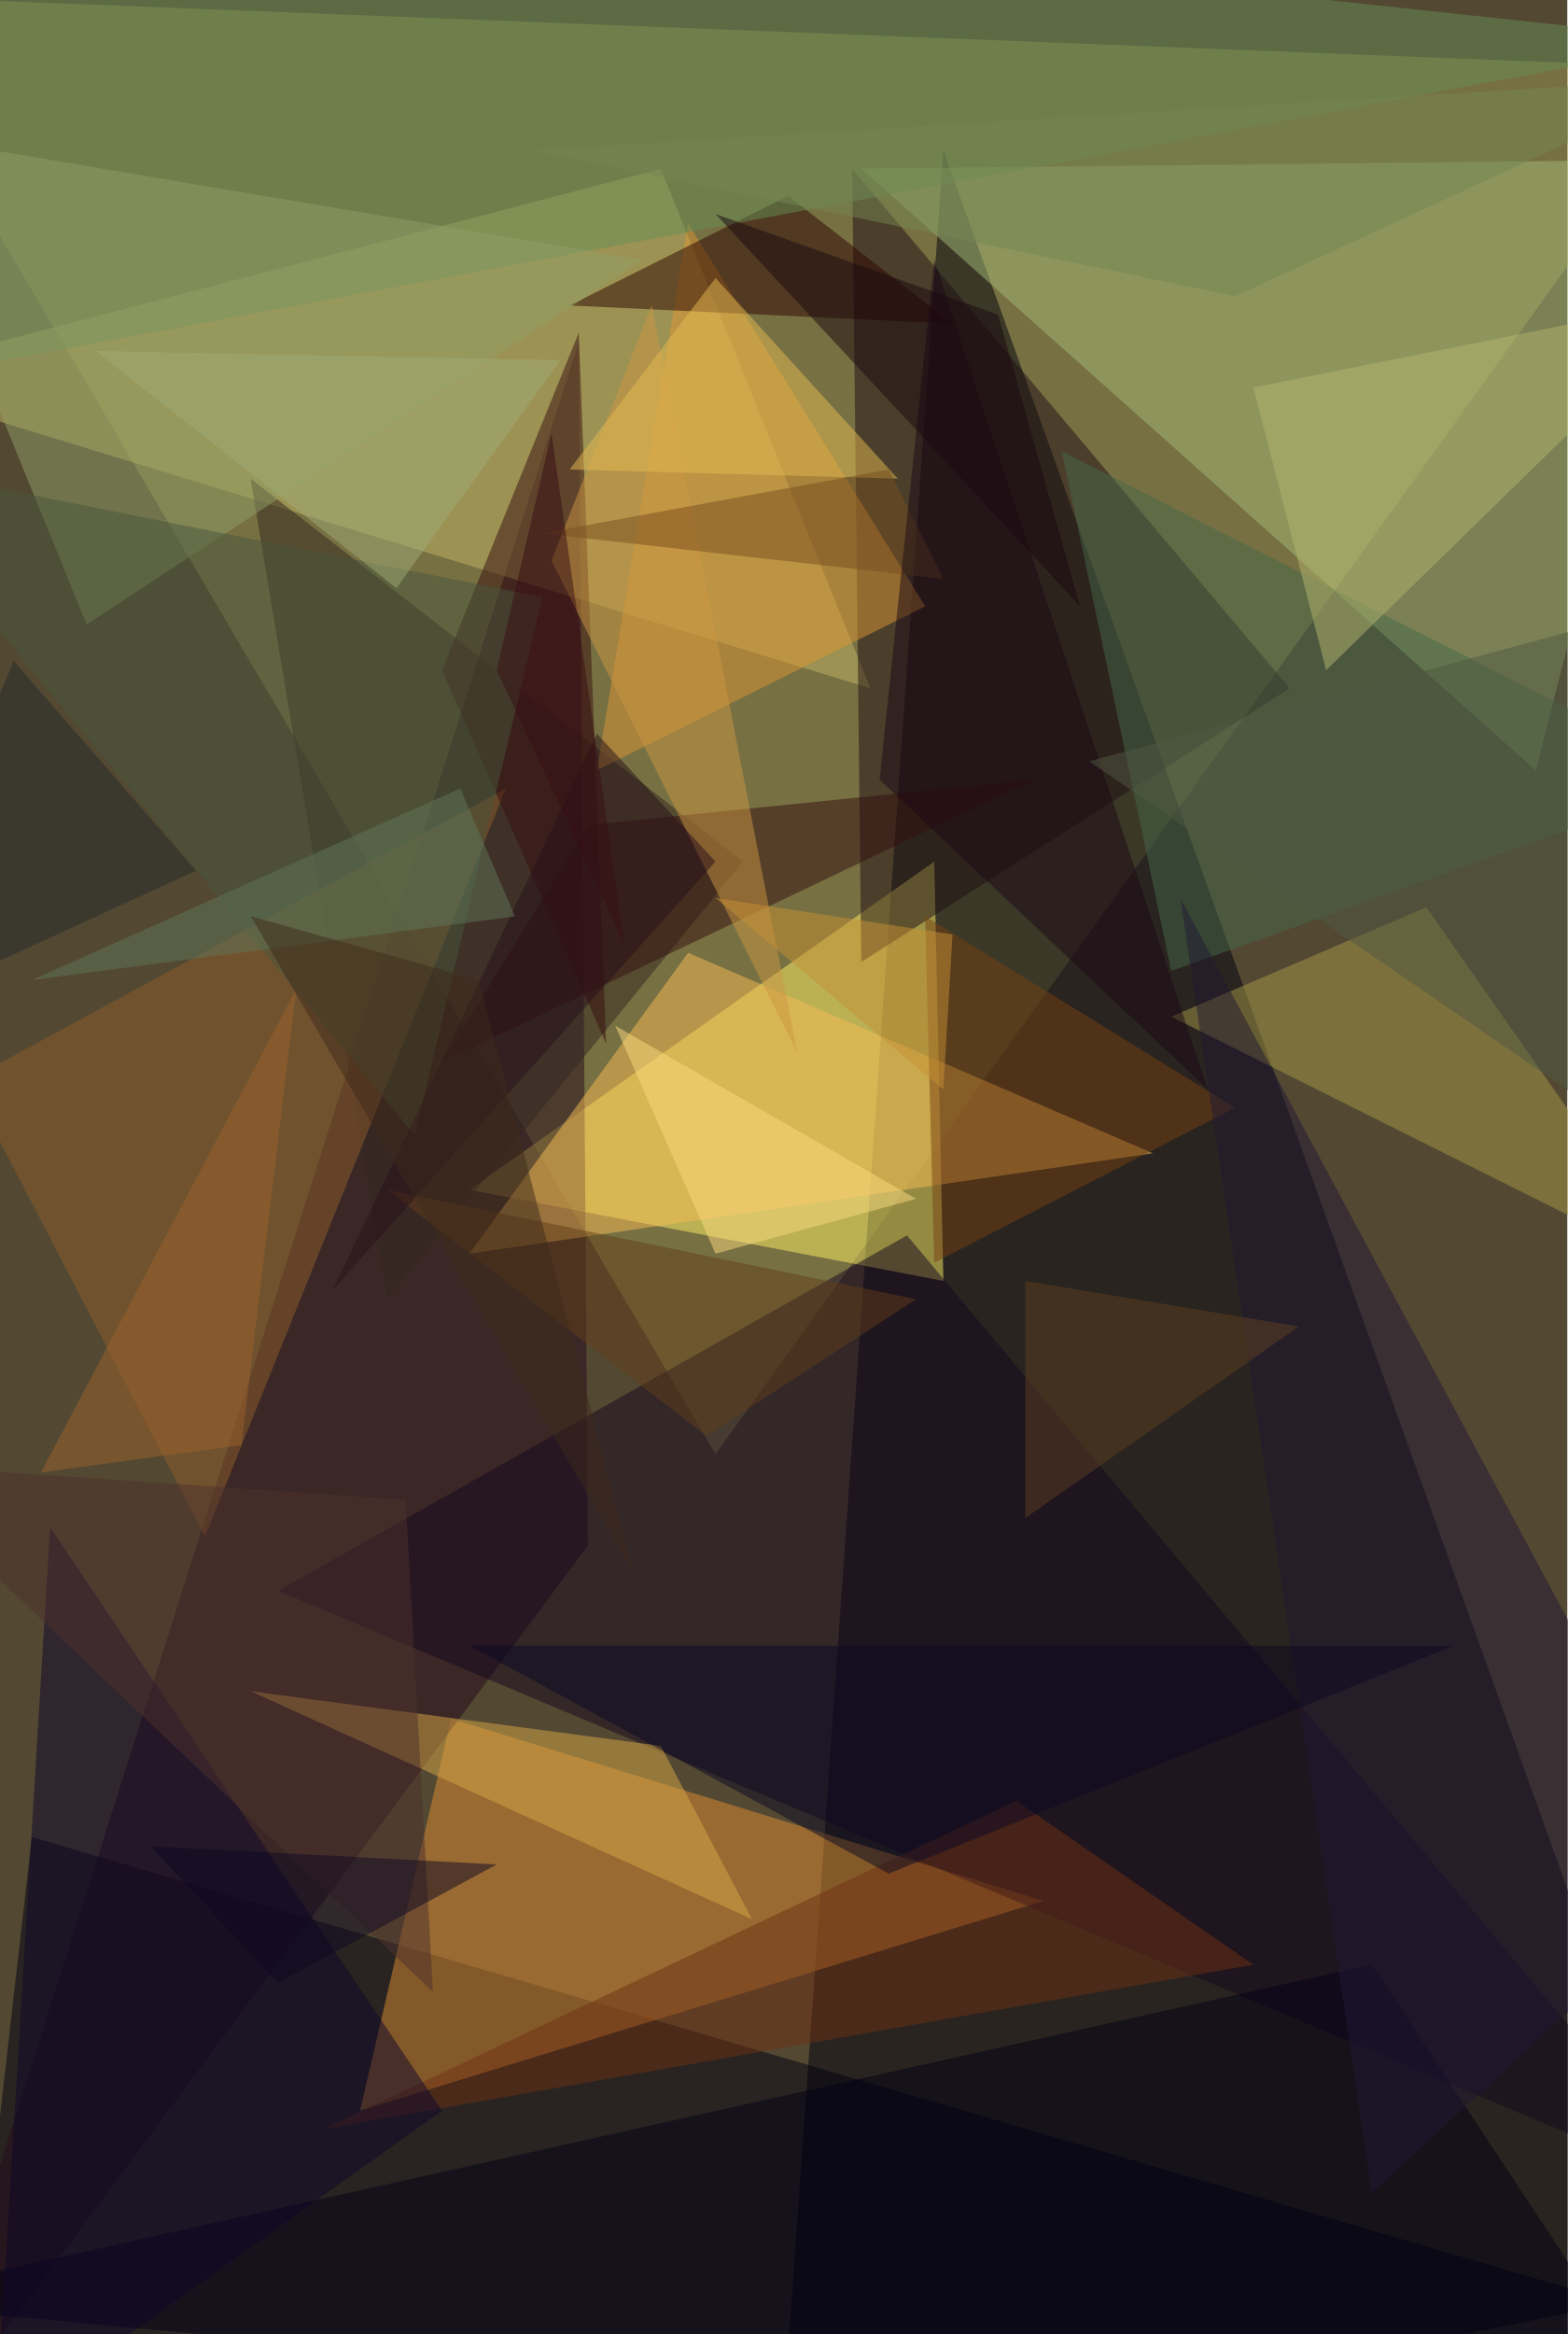
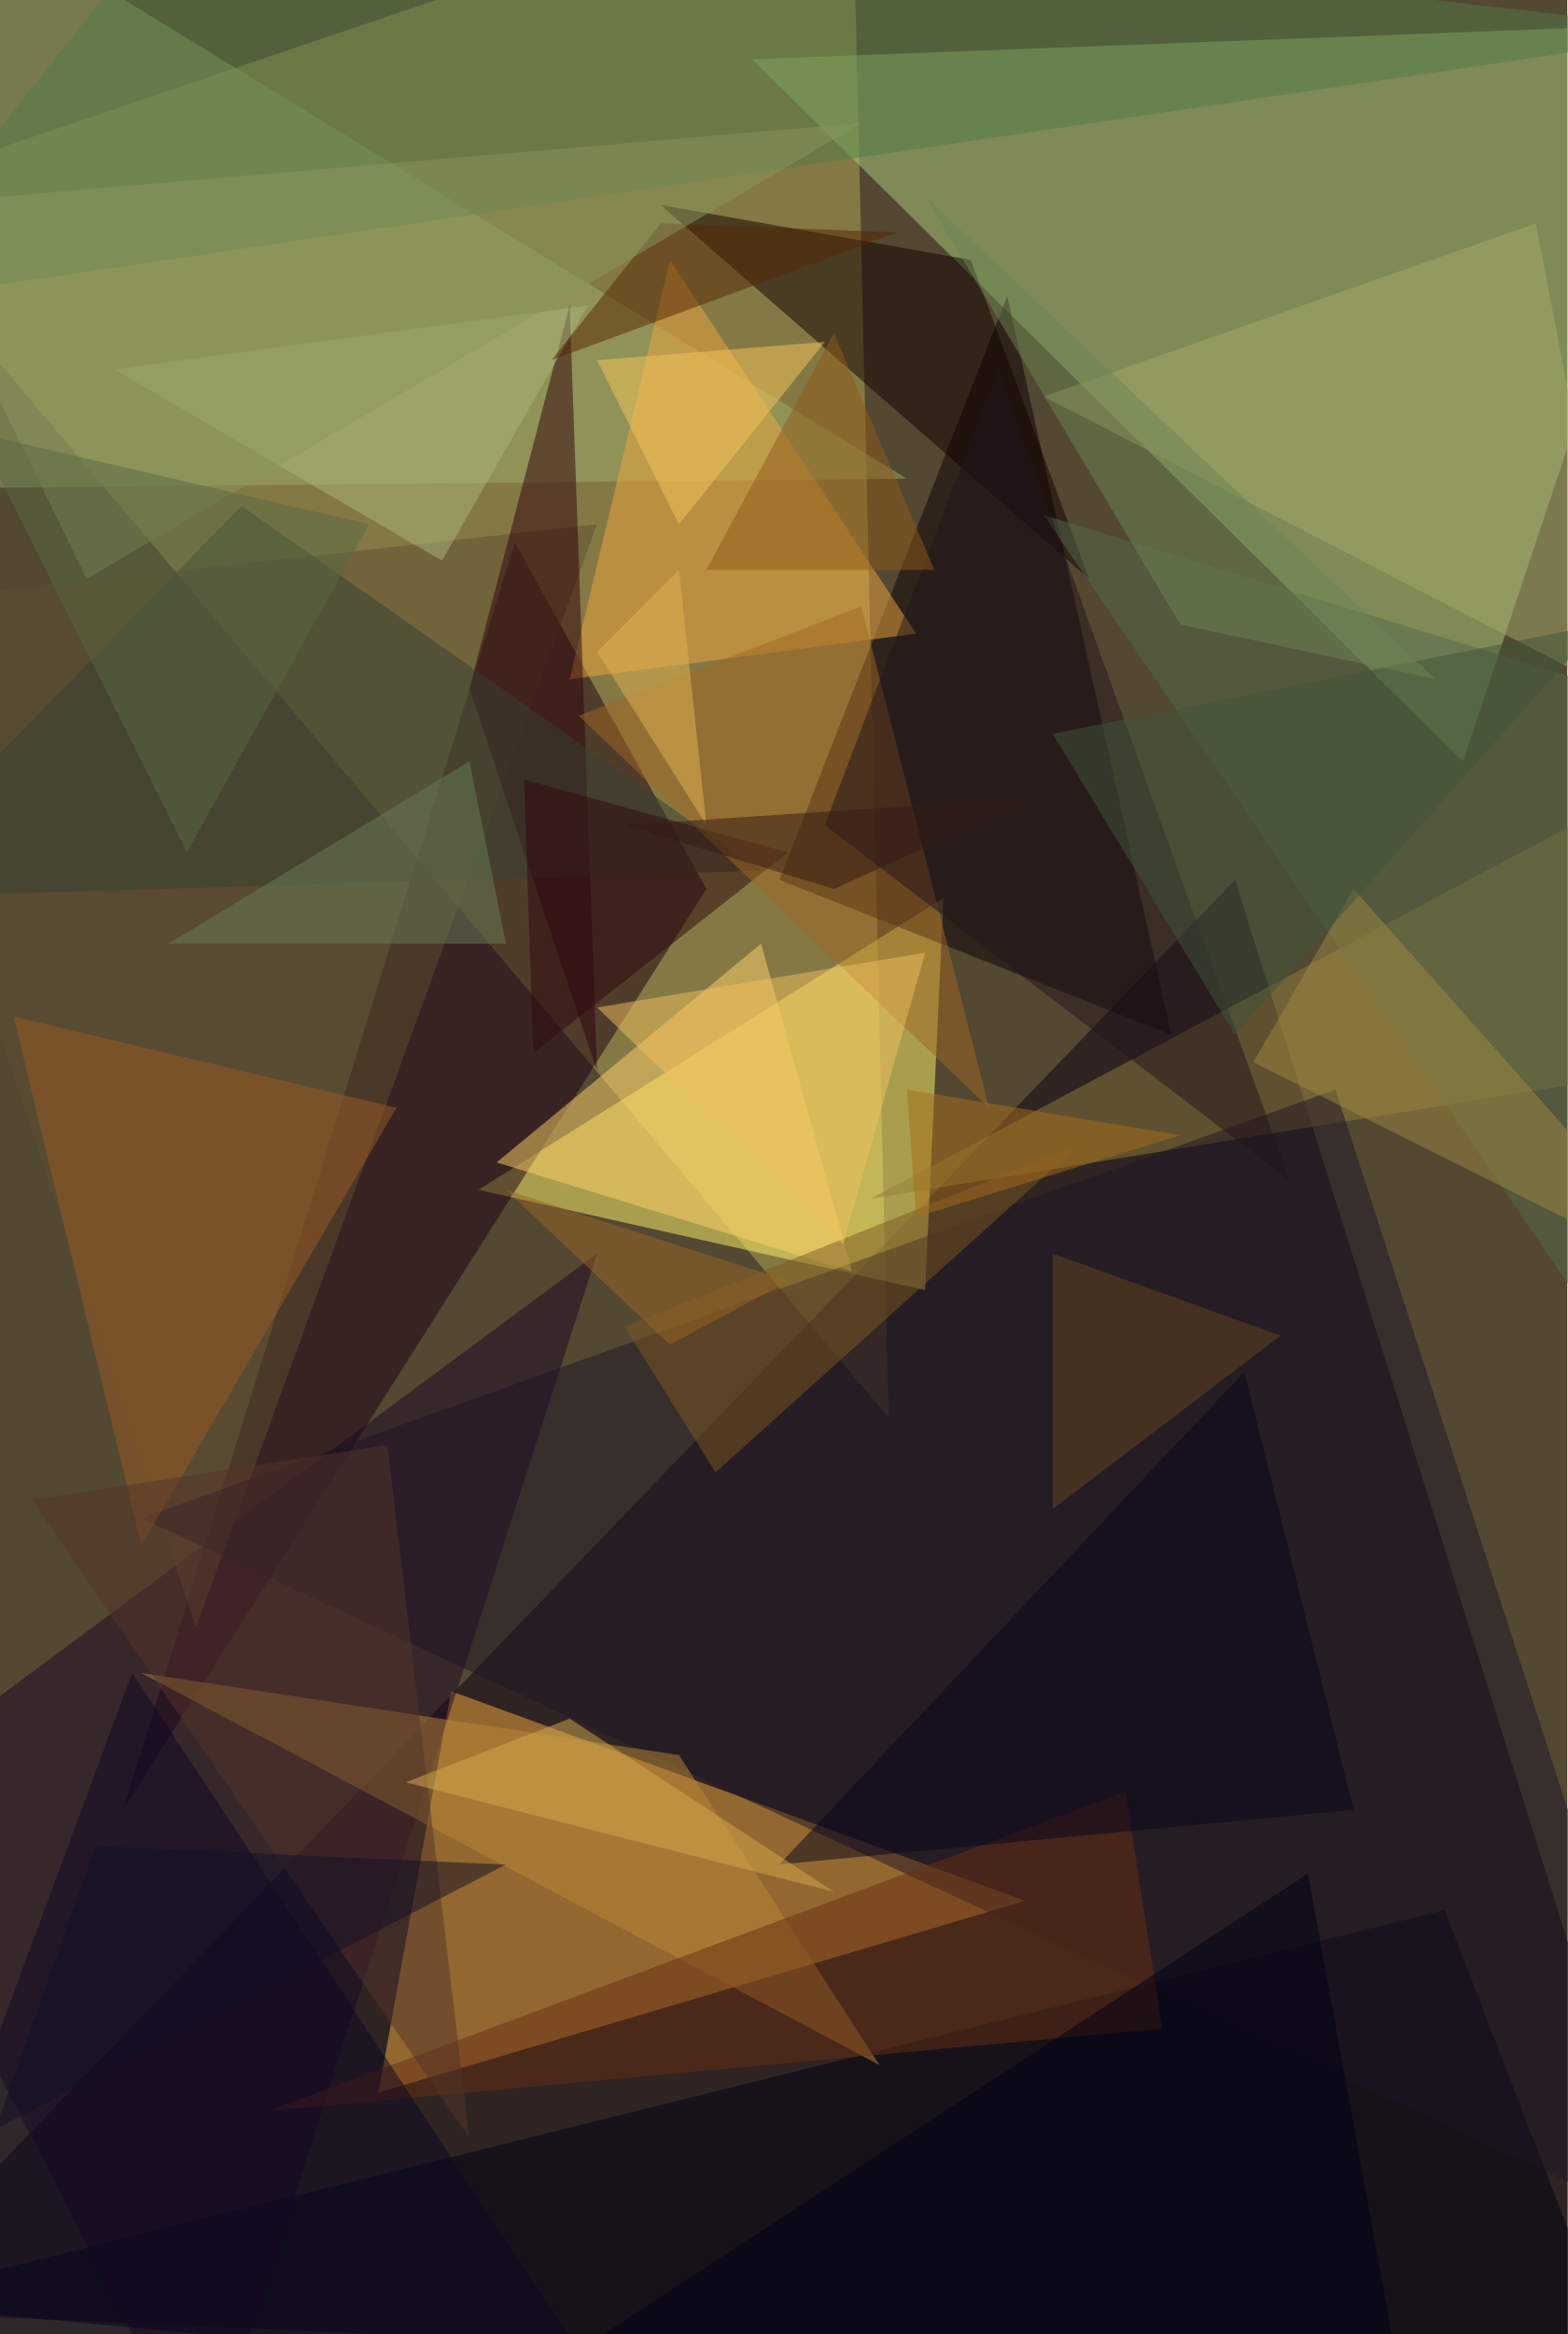
<svg xmlns="http://www.w3.org/2000/svg" width="1201" height="1788">
  <path fill="#534832" d="M0 0h1201v1788H0z" />
  <g fill-opacity=".5">
-     <path fill="#9d9952" d="M1309.6 52.4L-108.3-3.5 548.3 1114z" />
-     <path fill="#00000c" d="M722.9 115.2l586.7 1634.4-712.4 146.7z" />
-     <path fill="#fff167" d="M722.9 981.3l-363.2-69.8L715.9 660z" />
-     <path fill="#001" d="M-31.4 1896.3l55.8-489 1285.2 377.2z" />
-     <path fill="#e08f32" d="M799.7 1456.2l-454-139.6-69.8 300.3z" />
-     <path fill="#a4bb78" d="M1176.9 590.2l118.7-468-635.6 7z" />
-     <path fill="#24081b" d="M450.5 1183.9l-523.8 705.4L443.5 261.9z" />
-     <path fill="#c2b465" d="M-108.3 289.9L667 527.3l-160.6-398z" />
-     <path fill="#14061f" d="M1309.6 1679.7L213 1218.7l482-272.3z" />
-     <path fill="#200e14" d="M988.3 527.3L653 129.3l7 607.6z" />
-     <path fill="#322720" d="M192 366.7L569.3 660 296.8 995.3z" />
-     <path fill="#f9bc55" d="M527.3 729.9l356.2 153.6-523.8 76.9z" />
-     <path fill="#8e5f2b" d="M157.1 1176.9L-24.4 827.6l412-223.5z" />
-     <path fill="#a69848" d="M1093 695l195.6 279.3-391.1-195.5z" />
-     <path fill="#030017" d="M1309.6 1896.3l-1417.9-132.7L1051.1 1505z" />
-     <path fill="#dd9635" d="M709 464.5L527.2 171l-69.8 419z" />
-     <path fill="#2c0400" d="M729.9 248L604 150.1 436.5 234z" />
-     <path fill="#668f56" d="M10.5-108.3l1299 139.7-1417.8 265.4z" />
-     <path fill="#390f0f" d="M338.7 513.4l104.8-258.5 21 544.8z" />
-     <path fill="#47684b" d="M897.5 743.8l-83.8-398 495.9 251.4z" />
-     <path fill="#d8a846" d="M576.2 1470.2l-69.8-132.7-314.3-41.9z" />
-     <path fill="#6e3114" d="M778.8 1379.4l181.6 125.7L247.9 1631z" />
-     <path fill="#0f062a" d="M338.7 1616.9l-300.3-447-41.9 691.4z" />
-     <path fill="#774112" d="M715.9 967.3l230.5-118.7-237.5-146.7z" />
-     <path fill="#909e67" d="M492.4 199l-426 279.4-153.7-377.1z" />
-     <path fill="#350e0e" d="M792.7 597.2l-454 216.5L450.5 632z" />
-     <path fill="#b4b46c" d="M960.4 296.8l55.8 216.6L1309.6 227z" />
-     <path fill="#231935" d="M904.5 688l146.6 991.7 258.5-237.4z" />
-     <path fill="#4e302c" d="M331.8 1526l-21-377-405-28z" />
-     <path fill="#cd9742" d="M499.4 234L611 806.7 422.6 429.5z" />
-     <path fill="#49573c" d="M317.8 869.6l-426-516.9 523.8 104.8z" />
-     <path fill="#623e1b" d="M702 995.3l-405.2-83.8L541.3 1100z" />
-     <path fill="#0b0822" d="M1114 1260.7l-433 174.6-321.3-174.6z" />
-     <path fill="#e4ba53" d="M436.5 359.7L548.3 213 688 366.7z" />
-     <path fill="#784e20" d="M415.6 408.6L681 359.7l41.9 83.8z" />
-     <path fill="#1c0917" d="M674 597.2L715.9 199l209.5 635.5z" />
-     <path fill="#fcda7e" d="M702 918.4l-153.7 42-76.9-174.7z" />
-     <path fill="#5f3f22" d="M995.3 1016.2l-209.6-34.9v181.6z" />
-     <path fill="#778653" d="M946.4 227l363.2-167.6-901 55.8z" />
-     <path fill="#0f0923" d="M213 1519.1l167.6-90.8-265.4-14z" />
-     <path fill="#9d622d" d="M227 757.8L185 1107l-153.6 21z" />
-     <path fill="#28111b" d="M457.5 562.2l90.8 97.8-293.4 328.3z" />
-     <path fill="#a0ad76" d="M73.3 268.9l356.2 7-125.7 174.6z" />
-     <path fill="#607658" d="M394.6 702l-41.9-98L24.4 750.8z" />
-     <path fill="#c69034" d="M729.9 715.9l-181.6-28 174.6 146.7z" />
-     <path fill="#1b0810" d="M764.8 241l-216.5-77 279.3 300.4z" />
-     <path fill="#515842" d="M834.6 583.2l468 321.3-28-440z" />
-     <path fill="#242b2b" d="M150.2 667L10.5 506.4l-118.8 279.3z" />
-     <path fill="#380f15" d="M380.6 513.4l97.8 209.5-55.8-391.1z" />
-     <path fill="#3f2a1b" d="M366.7 750.8l118.7 454-293.3-502.9z" />
+     <path fill="#b6ab57" d="M681 1086l-789.3-935.8L653-108.3z" />
+     <path fill="#0d0012" d="M946.4 674L-108.3 1770.5l1417.9 62.9z" />
+     <path fill="#accd7a" d="M1121 583.2l188.6-565.7-733.4 27.9z" />
+     <path fill="#f9ad3e" d="M345.7 1295.6l440 160.6L290 1603z" />
+     <path fill="#fff56a" d="M366.7 911.5l342.2 76.8L723 688z" />
+     <path fill="#1d0012" d="M394.6 415.6L541.3 681l-447 705.4z" />
+     <path fill="#0d0005" d="M597.2 674l300.3 118.7L771.8 227z" />
+     <path fill="#000013" d="M-101.3 1763.6L1107 1463.2l167.6 433z" />
+     <path fill="#1a0724" d="M-108.3 1379.4l265.4 516.9 300.4-936z" />
+     <path fill="#9eac6a" d="M-10.5 373.7l705.4-7-719.3-440z" />
+     <path fill="#5e4e30" d="M-108.3 464.5l565.8-62.9-307.3 845.1z" />
+     <path fill="#537a47" d="M1309.6 24.4L164-108.3-108.3 234z" />
+     <path fill="#917e3d" d="M1309.6 576.2L667 918.4l642.6-104.7z" />
+     <path fill="#100000" d="M834.6 443.5L506.4 157.1l237.4 42z" />
+     <path fill="#1e1425" d="M1309.6 1721.6L108.3 1163l915-328.3z" />
+     <path fill="#efa73f" d="M702 485.4l-265.5 35L513.4 199z" />
+     <path fill="#ffd269" d="M583.2 722.9L653 974.3l-272.4-83.8z" />
+     <path fill="#bc8839" d="M108.3 1281.6l412 62.9L674 1582z" />
+     <path fill="#2e030d" d="M457.5 820.7l-21-586.7-76.8 293.3z" />
+     <path fill="#9d5a24" d="M303.8 848.6l-195.5 335.3-97.8-405.1z" />
+     <path fill="#a7ab6c" d="M1176.9 171.1L799.7 303.8l447 230.5z" />
+     <path fill="#682f13" d="M890.5 1554l-28-181.6L206 1617z" />
+     <path fill="#56684c" d="M1309.6 1142l-76.9-614.7-433-132.7z" />
+     <path fill="#374133" d="M185 387.6L583.3 667l-691.5 21z" />
+     <path fill="#0f0725" d="M101.3 1281.6l-209.6 565.8 614.7 48.9z" />
+     <path fill="#9f8840" d="M960.4 813.7l76.8-132.7 272.4 307.3z" />
+     <path fill="#54352a" d="M296.8 1107l62.9 530.8L24.4 1149z" />
+     <path fill="#7d5922" d="M827.6 876.5L548.3 1128l-69.9-111.8z" />
+     <path fill="#acb67d" d="M338.7 429.5L450.5 234 87.3 282.9z" />
+     <path fill="#07041d" d="M1037.2 1386.4l-83.8-335.3-356.2 377.2z" />
+     <path fill="#542604" d="M422.6 275.9L688 178l-181.6-7z" />
+     <path fill="#2f090f" d="M401.6 597.2l7 209.5L604 653z" />
+     <path fill="#000014" d="M1002.3 1435.3l-705.5 461h789.3z" />
+     <path fill="#a36623" d="M757.8 848.6L443.5 548.3 660 464.5z" />
+     <path fill="#23151d" d="M764.8 282.9l223.5 621.6L632 632z" />
+     <path fill="#40553b" d="M946.4 792.7L806.7 562.2l419-83.8z" />
+     <path fill="#687d58" d="M129.2 722.9l230.5-139.7 28 139.7z" />
+     <path fill="#644720" d="M981.3 1023.2L806.7 1156V960.4z" />
+     <path fill="#f7c75a" d="M520.3 401.6l-62.8-125.7 174.6-14z" />
+     <path fill="#905a19" d="M639 255l-97.7 181.5h174.6z" />
+     <path fill="#8b965e" d="M660 94.3L-73.3 157 66.4 443.5z" />
+     <path fill="#d4ab4c" d="M436.5 1316.6l202.6 132.7-328.3-83.9z" />
+     <path fill="#f0c05f" d="M457.5 771.8l251.4-42-62.8 223.6z" />
+     <path fill="#6c8553" d="M1100 520.3l-195.5-41.9-195.6-328.2z" />
+     <path fill="#e3b354" d="M520.3 436.5l-62.8 62.9L541.3 632z" />
+     <path fill="#9a6425" d="M604.1 981.3l-216.5-69.8 125.8 118.7z" />
+     <path fill="#130e26" d="M73.3 1414.3L-3.5 1631l391.1-202.6z" />
+     <path fill="#a86d1a" d="M695 834.6l209.5 35-202.6 62.8z" />
+     <path fill="#5b6843" d="M-17.5 331.8L283 401.6 143.2 653z" />
+     <path fill="#321b17" d="M478.4 632l314.3-20.9L639.1 681z" />
  </g>
</svg>
